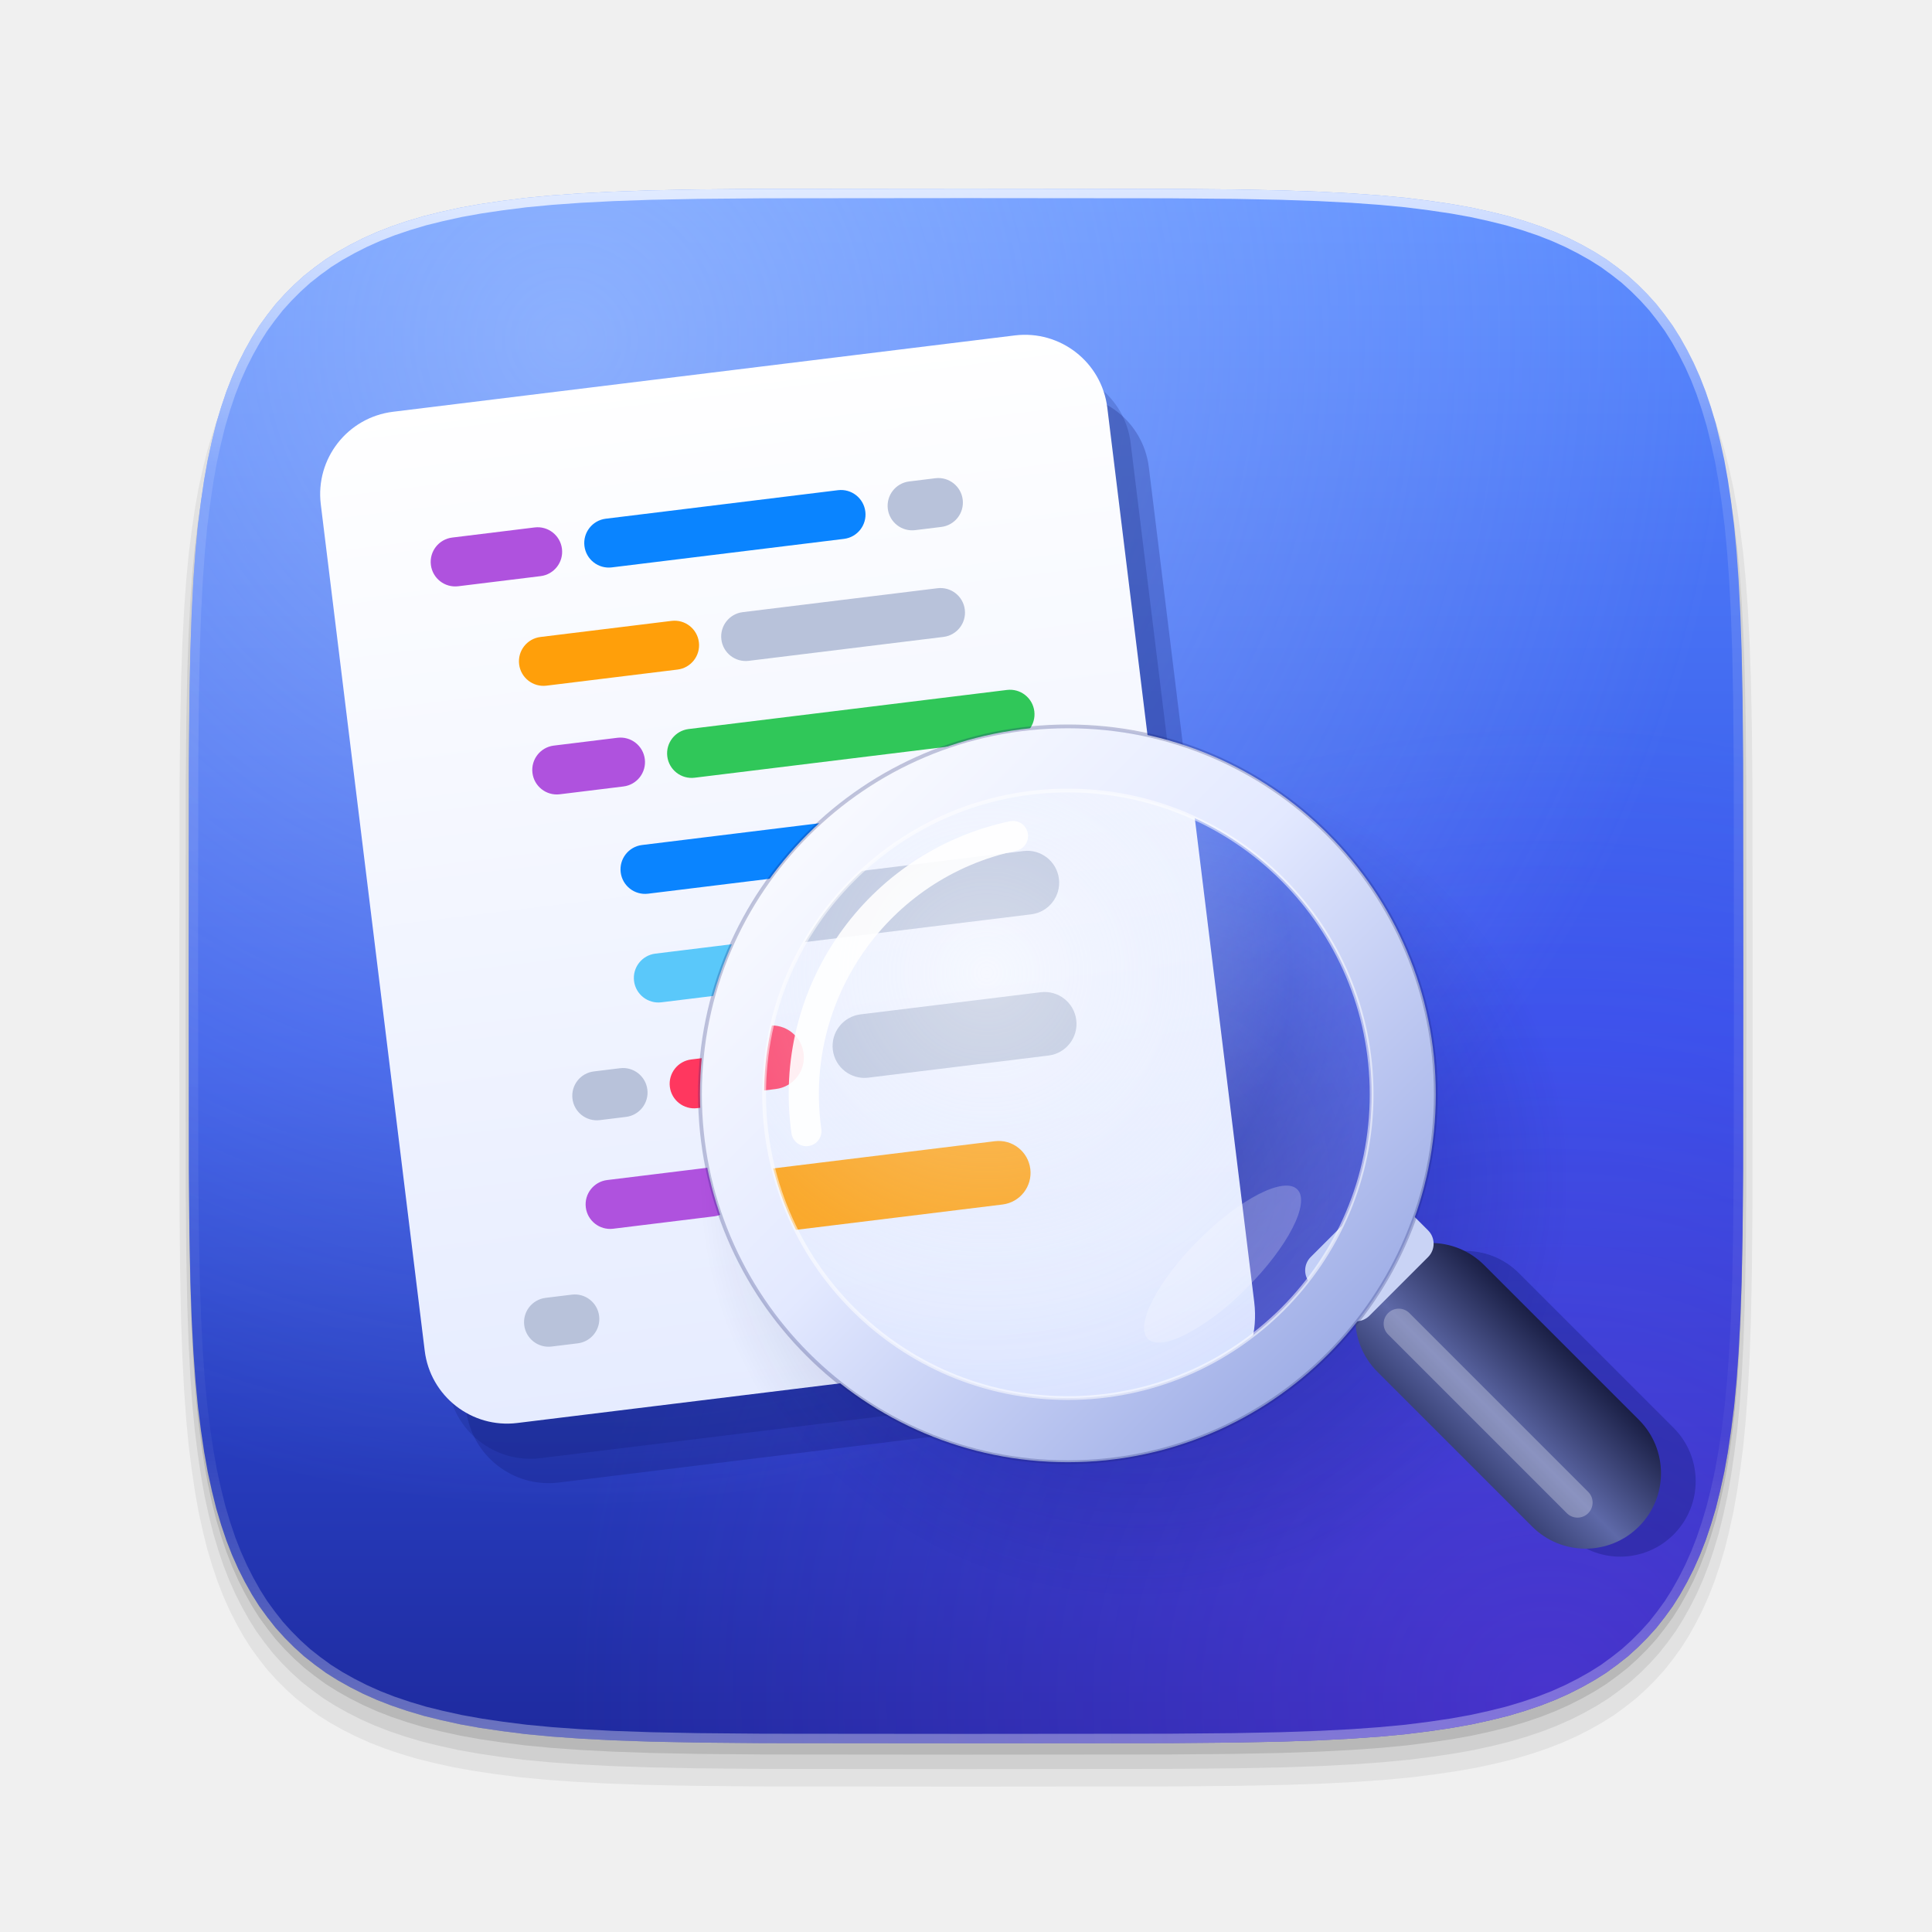
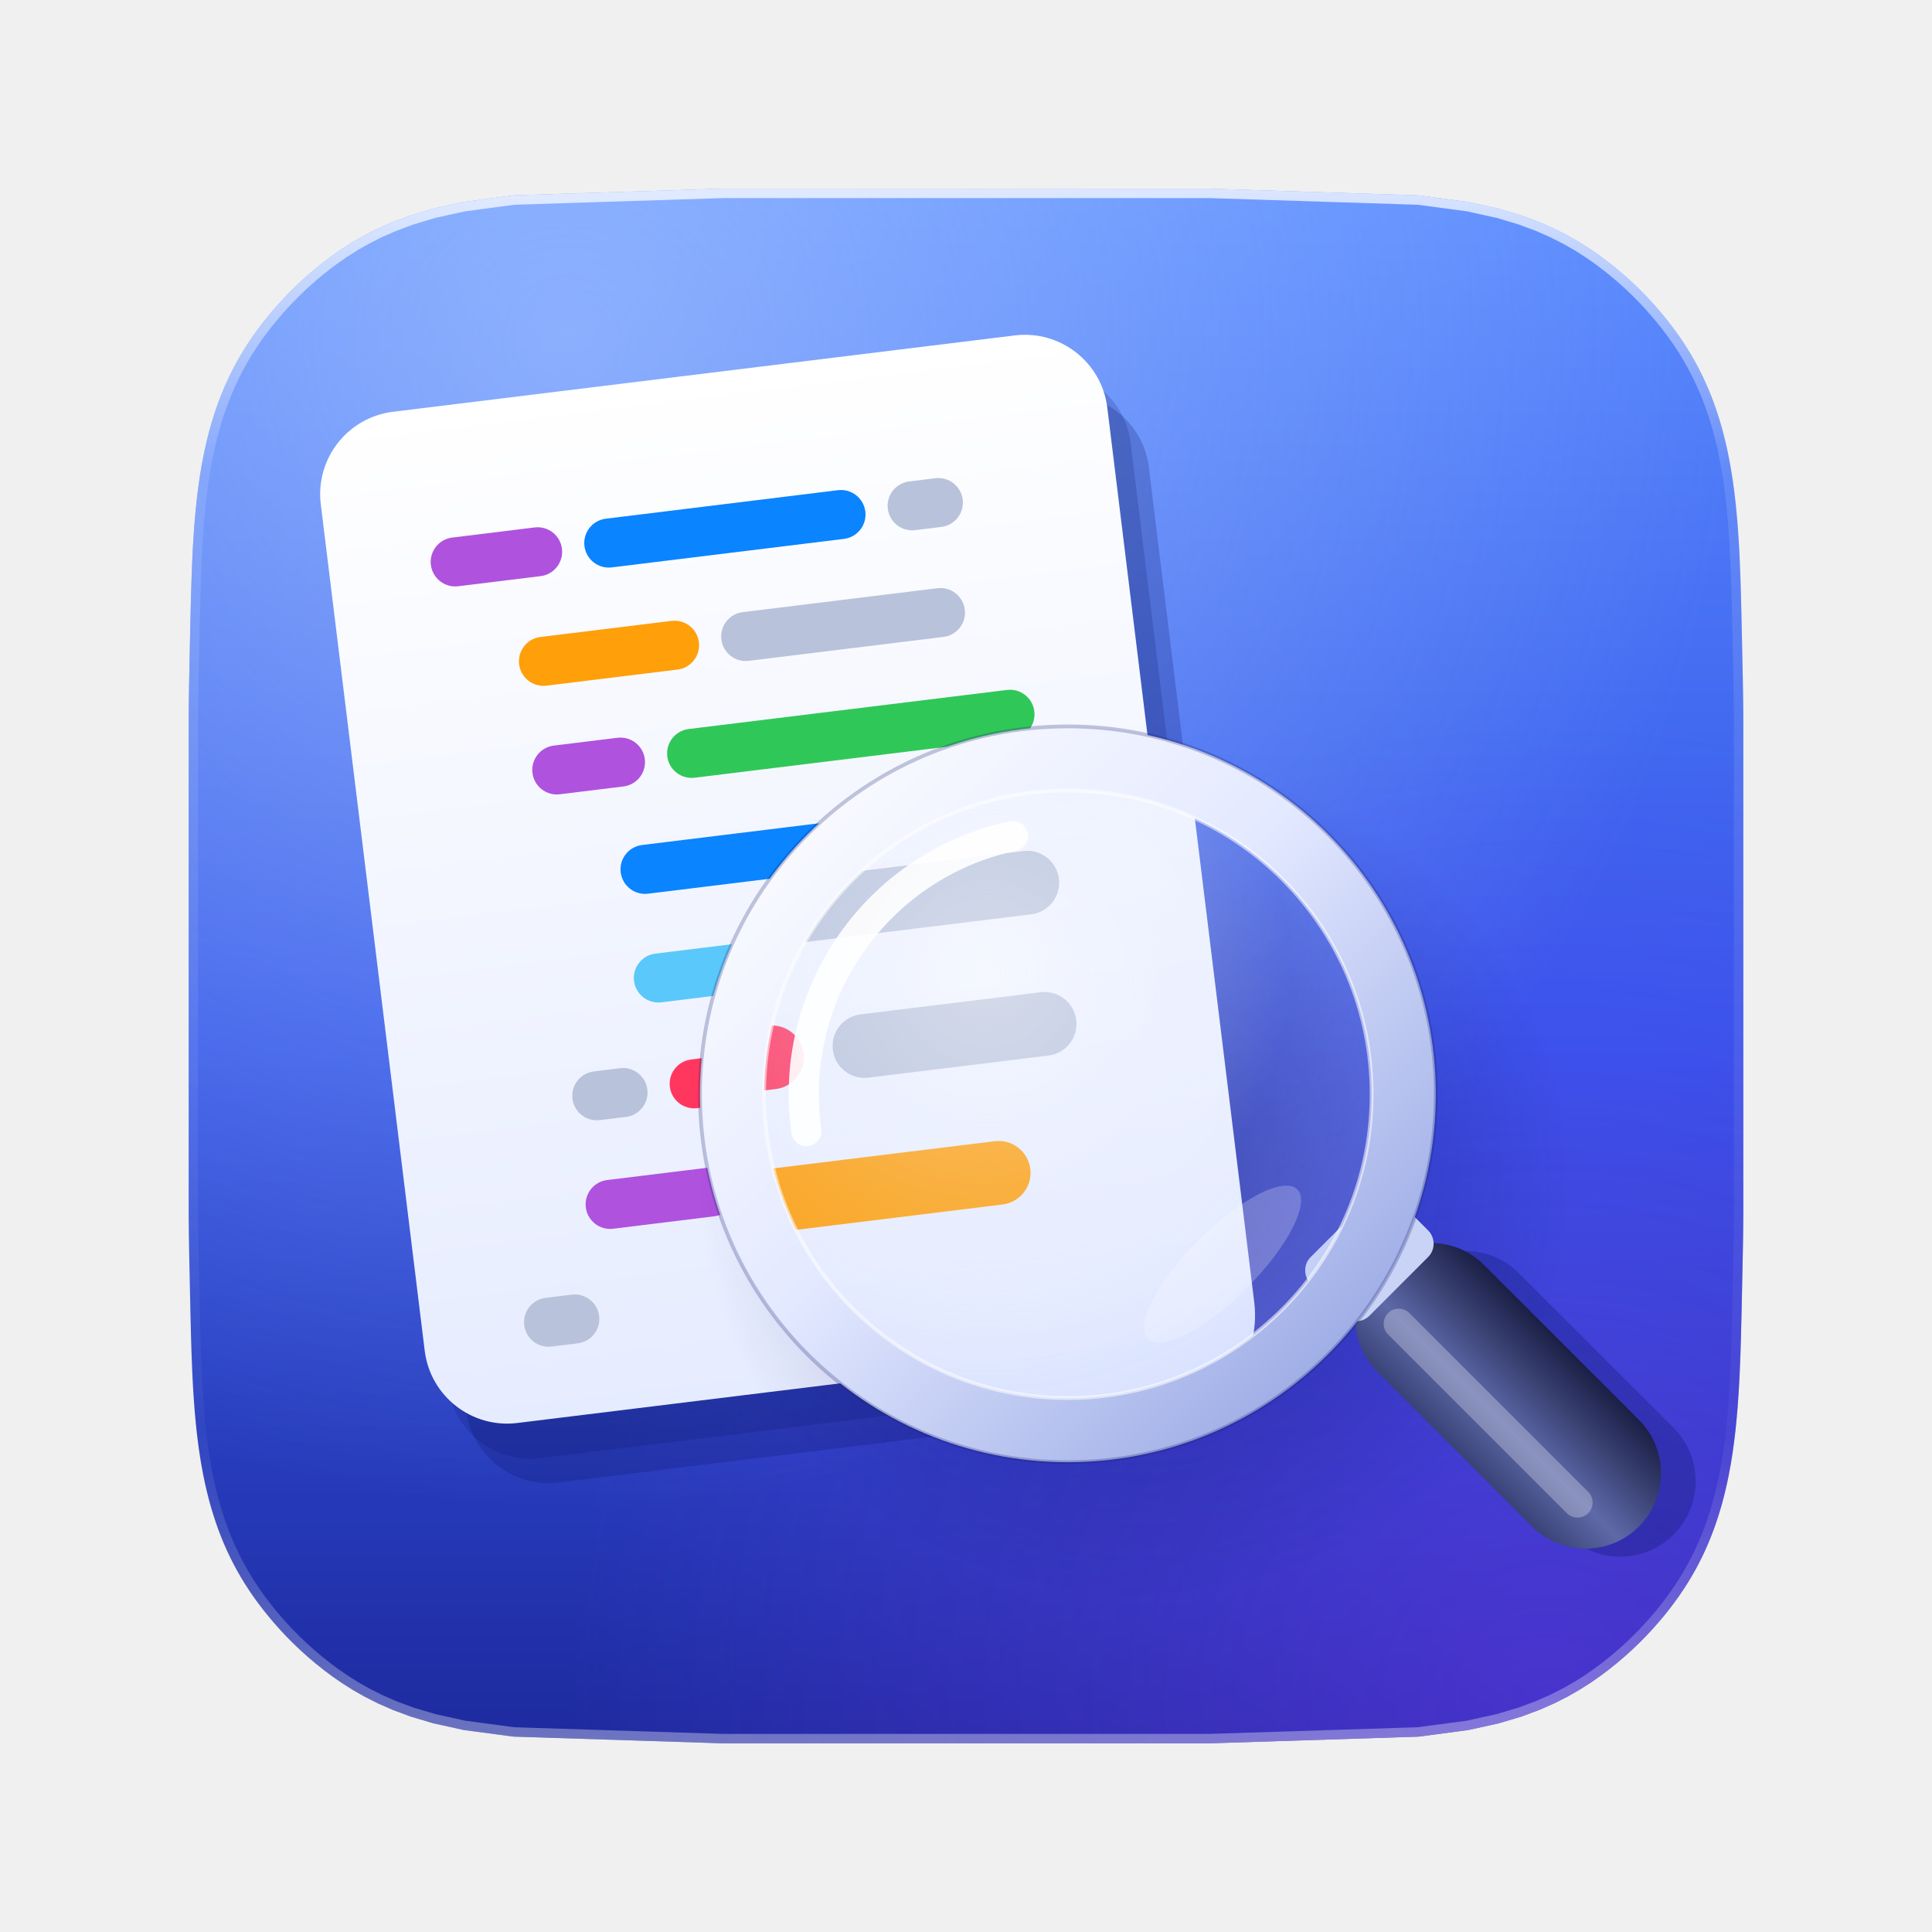
<svg xmlns="http://www.w3.org/2000/svg" xmlns:xlink="http://www.w3.org/1999/xlink" width="1024" height="1024" viewBox="0 0 1024 1024">
  <defs>
-     <path id="sq" d="M924.0 512.0 L923.9 619.7 L923.6 654.0 L923.1 679.0 L922.4 699.2 L921.5 716.5 L920.4 731.8 L919.1 745.5 L917.5 758.1 L915.8 769.6 L913.9 780.2 L911.7 790.2 L909.4 799.5 L906.8 808.2 L904.0 816.5 L901.0 824.2 L897.7 831.6 L894.2 838.5 L890.5 845.1 L886.6 851.3 L882.3 857.2 L877.9 862.8 L873.1 868.1 L868.1 873.1 L862.8 877.9 L857.2 882.3 L851.3 886.6 L845.1 890.5 L838.5 894.2 L831.6 897.7 L824.2 901.0 L816.5 904.0 L808.2 906.8 L799.5 909.4 L790.2 911.7 L780.2 913.9 L769.6 915.8 L758.1 917.5 L745.5 919.1 L731.8 920.4 L716.5 921.5 L699.2 922.4 L679.0 923.1 L654.0 923.6 L619.7 923.9 L512.0 924.0 L404.3 923.9 L370.0 923.6 L345.0 923.1 L324.8 922.4 L307.5 921.5 L292.2 920.4 L278.5 919.1 L265.9 917.5 L254.4 915.8 L243.8 913.9 L233.8 911.7 L224.5 909.4 L215.8 906.8 L207.5 904.0 L199.8 901.0 L192.4 897.7 L185.5 894.2 L178.9 890.5 L172.7 886.6 L166.8 882.3 L161.2 877.9 L155.9 873.1 L150.9 868.1 L146.1 862.8 L141.7 857.2 L137.4 851.3 L133.5 845.1 L129.8 838.5 L126.3 831.6 L123.0 824.2 L120.0 816.5 L117.2 808.2 L114.6 799.5 L112.3 790.2 L110.1 780.2 L108.2 769.6 L106.5 758.1 L104.9 745.5 L103.6 731.8 L102.5 716.5 L101.6 699.2 L100.9 679.0 L100.4 654.0 L100.1 619.7 L100.0 512.0 L100.1 404.3 L100.4 370.0 L100.9 345.0 L101.6 324.8 L102.5 307.5 L103.6 292.2 L104.9 278.5 L106.5 265.9 L108.2 254.4 L110.1 243.8 L112.3 233.8 L114.6 224.5 L117.2 215.8 L120.0 207.5 L123.0 199.8 L126.3 192.4 L129.8 185.5 L133.5 178.9 L137.4 172.7 L141.7 166.8 L146.1 161.2 L150.9 155.9 L155.9 150.9 L161.2 146.1 L166.8 141.7 L172.7 137.4 L178.9 133.5 L185.5 129.8 L192.4 126.3 L199.8 123.0 L207.5 120.0 L215.8 117.2 L224.5 114.6 L233.8 112.3 L243.8 110.1 L254.4 108.2 L265.9 106.5 L278.5 104.9 L292.2 103.6 L307.5 102.5 L324.8 101.6 L345.0 100.9 L370.0 100.4 L404.3 100.1 L512.0 100.0 L619.7 100.1 L654.0 100.4 L679.0 100.9 L699.2 101.6 L716.5 102.5 L731.8 103.6 L745.5 104.9 L758.1 106.5 L769.6 108.2 L780.2 110.1 L790.2 112.3 L799.5 114.6 L808.2 117.2 L816.5 120.0 L824.2 123.0 L831.6 126.3 L838.5 129.8 L845.1 133.5 L851.3 137.4 L857.2 141.7 L862.8 146.1 L868.1 150.9 L873.1 155.9 L877.9 161.2 L882.3 166.8 L886.6 172.7 L890.5 178.9 L894.2 185.5 L897.7 192.4 L901.0 199.8 L904.0 207.5 L906.8 215.8 L909.4 224.5 L911.7 233.8 L913.9 243.8 L915.8 254.4 L917.5 265.9 L919.1 278.5 L920.4 292.2 L921.5 307.5 L922.4 324.8 L923.1 345.0 L923.6 370.0 L923.9 404.3 Z" />
+     <path id="sq" d="M512.00 100.00 L382.80 100.00 L272.22 103.54 L245.69 107.07 L229.64 110.61 L217.77 114.14 L208.23 117.68 L200.19 121.21 L193.21 124.75 L187.01 128.28 L181.42 131.82 L176.30 135.35 L171.57 138.89 L167.15 142.42 L162.99 145.96 L159.07 149.49 L155.36 153.03 L151.86 156.56 L148.55 160.10 L145.40 163.63 L142.40 167.17 L139.56 170.70 L136.86 174.24 L134.30 177.77 L131.89 181.31 L129.61 184.84 L127.47 188.38 L125.45 191.91 L123.56 195.45 L121.79 198.98 L120.13 202.52 L118.58 206.05 L117.13 209.59 L115.78 213.12 L114.52 216.66 L113.35 220.19 L112.26 223.73 L111.24 227.26 L110.31 230.80 L109.44 234.33 L108.63 237.87 L107.89 241.40 L107.21 244.94 L106.58 248.47 L106.00 252.01 L105.47 255.54 L104.99 259.08 L104.55 262.61 L104.14 266.15 L103.78 269.68 L103.45 273.22 L103.14 276.75 L102.87 280.29 L102.63 283.82 L102.40 287.36 L102.20 290.89 L102.02 294.43 L101.86 297.96 L101.72 301.50 L101.58 305.03 L101.46 308.57 L101.35 312.10 L101.25 315.64 L101.16 319.17 L101.07 322.71 L100.98 326.24 L100.90 329.78 L100.83 333.31 L100.75 336.85 L100.67 340.38 L100.60 343.92 L100.53 347.45 L100.45 350.99 L100.38 354.52 L100.31 358.06 L100.24 361.59 L100.18 365.13 L100.12 368.66 L100.07 372.20 L100.04 375.73 L100.01 379.27 L100.00 382.80 L100.00 641.20 L100.01 644.73 L100.04 648.27 L100.07 651.80 L100.12 655.34 L100.18 658.87 L100.24 662.41 L100.31 665.94 L100.38 669.48 L100.45 673.01 L100.53 676.55 L100.60 680.08 L100.67 683.62 L100.75 687.15 L100.83 690.69 L100.90 694.22 L100.98 697.76 L101.07 701.29 L101.16 704.83 L101.25 708.36 L101.35 711.90 L101.46 715.43 L101.58 718.97 L101.72 722.50 L101.86 726.04 L102.02 729.57 L102.20 733.11 L102.40 736.64 L102.63 740.18 L102.87 743.71 L103.14 747.25 L103.45 750.78 L103.78 754.32 L104.14 757.85 L104.55 761.39 L104.99 764.92 L105.47 768.46 L106.00 771.99 L106.58 775.53 L107.21 779.06 L107.89 782.60 L108.63 786.13 L109.44 789.67 L110.31 793.20 L111.24 796.74 L112.26 800.27 L113.35 803.81 L114.52 807.34 L115.78 810.88 L117.13 814.41 L118.58 817.95 L120.13 821.48 L121.79 825.02 L123.56 828.55 L125.45 832.09 L127.47 835.62 L129.61 839.16 L131.89 842.69 L134.30 846.23 L136.86 849.76 L139.56 853.30 L142.40 856.83 L145.40 860.37 L148.55 863.90 L151.86 867.44 L155.36 870.97 L159.07 874.51 L162.99 878.04 L167.15 881.58 L171.57 885.11 L176.30 888.65 L181.42 892.18 L187.01 895.72 L193.21 899.25 L200.19 902.79 L208.23 906.32 L217.77 909.86 L229.64 913.39 L245.69 916.93 L272.22 920.46 L382.80 924.00 L641.20 924.00 L751.78 920.46 L778.31 916.93 L794.36 913.39 L806.23 909.86 L815.77 906.32 L823.81 902.79 L830.79 899.25 L836.99 895.72 L842.58 892.18 L847.70 888.65 L852.43 885.11 L856.85 881.58 L861.01 878.04 L864.93 874.51 L868.64 870.97 L872.14 867.44 L875.45 863.90 L878.60 860.37 L881.60 856.83 L884.44 853.30 L887.14 849.76 L889.70 846.23 L892.11 842.69 L894.39 839.16 L896.53 835.62 L898.55 832.09 L900.44 828.55 L902.21 825.02 L903.87 821.48 L905.42 817.95 L906.87 814.41 L908.22 810.88 L909.48 807.34 L910.65 803.81 L911.74 800.27 L912.76 796.74 L913.69 793.20 L914.56 789.67 L915.37 786.13 L916.11 782.60 L916.79 779.06 L917.42 775.53 L918.00 771.99 L918.53 768.46 L919.01 764.92 L919.45 761.39 L919.86 757.85 L920.22 754.32 L920.55 750.78 L920.86 747.25 L921.13 743.71 L921.37 740.18 L921.60 736.64 L921.80 733.11 L921.98 729.57 L922.14 726.04 L922.28 722.50 L922.42 718.97 L922.54 715.43 L922.65 711.90 L922.75 708.36 L922.84 704.83 L922.93 701.29 L923.02 697.76 L923.10 694.22 L923.17 690.69 L923.25 687.15 L923.33 683.62 L923.40 680.08 L923.47 676.55 L923.55 673.01 L923.62 669.48 L923.69 665.94 L923.76 662.41 L923.82 658.87 L923.88 655.34 L923.93 651.80 L923.96 648.27 L923.99 644.73 L924.00 641.20 L924.00 382.80 L923.99 379.27 L923.96 375.73 L923.93 372.20 L923.88 368.66 L923.82 365.13 L923.76 361.59 L923.69 358.06 L923.62 354.52 L923.55 350.99 L923.47 347.45 L923.40 343.92 L923.33 340.38 L923.25 336.85 L923.17 333.31 L923.10 329.78 L923.02 326.24 L922.93 322.71 L922.84 319.17 L922.75 315.64 L922.65 312.10 L922.54 308.57 L922.42 305.03 L922.28 301.50 L922.14 297.96 L921.98 294.43 L921.80 290.89 L921.60 287.36 L921.37 283.82 L921.13 280.29 L920.86 276.75 L920.55 273.22 L920.22 269.68 L919.86 266.15 L919.45 262.61 L919.01 259.08 L918.53 255.54 L918.00 252.01 L917.42 248.47 L916.79 244.94 L916.11 241.40 L915.37 237.87 L914.56 234.33 L913.69 230.80 L912.76 227.26 L911.74 223.73 L910.65 220.19 L909.48 216.66 L908.22 213.12 L906.87 209.59 L905.42 206.05 L903.87 202.52 L902.21 198.98 L900.44 195.45 L898.55 191.91 L896.53 188.38 L894.39 184.84 L892.11 181.31 L889.70 177.77 L887.14 174.24 L884.44 170.70 L881.60 167.17 L878.60 163.63 L875.45 160.10 L872.14 156.56 L868.64 153.03 L864.93 149.49 L861.01 145.96 L856.85 142.42 L852.43 138.89 L847.70 135.35 L842.58 131.82 L836.99 128.28 L830.79 124.75 L823.81 121.21 L815.77 117.68 L806.23 114.14 L794.36 110.61 L778.31 107.07 L751.78 103.54 L641.20 100.00 L512.00 100.00 Z" />
    <clipPath id="clipSq">
      <use xlink:href="#sq" />
    </clipPath>
    <linearGradient id="bg" x1="0" y1="100" x2="0" y2="924" gradientUnits="userSpaceOnUse">
      <stop offset="0" stop-color="#5B8CFF" />
      <stop offset="0.55" stop-color="#3355E8" />
      <stop offset="1" stop-color="#1E2A9E" />
    </linearGradient>
    <radialGradient id="bgGlow" cx="300" cy="180" r="620" gradientUnits="userSpaceOnUse">
      <stop offset="0" stop-color="#B9D4FF" stop-opacity="0.55" />
      <stop offset="1" stop-color="#B9D4FF" stop-opacity="0" />
    </radialGradient>
    <radialGradient id="bgDeep" cx="820" cy="900" r="520" gradientUnits="userSpaceOnUse">
      <stop offset="0" stop-color="#7A3CFF" stop-opacity="0.45" />
      <stop offset="1" stop-color="#7A3CFF" stop-opacity="0" />
    </radialGradient>
    <linearGradient id="rim" x1="0" y1="100" x2="0" y2="924" gradientUnits="userSpaceOnUse">
      <stop offset="0" stop-color="#FFFFFF" stop-opacity="0.75" />
      <stop offset="0.18" stop-color="#FFFFFF" stop-opacity="0.12" />
      <stop offset="0.8" stop-color="#FFFFFF" stop-opacity="0.04" />
      <stop offset="1" stop-color="#FFFFFF" stop-opacity="0.35" />
    </linearGradient>
    <linearGradient id="page" x1="0" y1="0" x2="0" y2="1">
      <stop offset="0" stop-color="#FFFFFF" />
      <stop offset="1" stop-color="#E6ECFF" />
    </linearGradient>
    <radialGradient id="lens" cx="0.38" cy="0.32" r="0.75">
      <stop offset="0" stop-color="#FFFFFF" stop-opacity="0.42" />
      <stop offset="0.6" stop-color="#DCE6FF" stop-opacity="0.14" />
      <stop offset="1" stop-color="#9DB4FF" stop-opacity="0.30" />
    </radialGradient>
    <linearGradient id="ring" x1="0" y1="0" x2="1" y2="1">
      <stop offset="0" stop-color="#FFFFFF" />
      <stop offset="0.45" stop-color="#E3E9FF" />
      <stop offset="1" stop-color="#8E9FE0" />
    </linearGradient>
    <linearGradient id="handle" x1="0" y1="0" x2="1" y2="0">
      <stop offset="0" stop-color="#3A4377" />
      <stop offset="0.35" stop-color="#5E69A8" />
      <stop offset="1" stop-color="#1A1F45" />
    </linearGradient>
    <radialGradient id="soft" cx="0.5" cy="0.5" r="0.5">
      <stop offset="0" stop-color="#0A1260" stop-opacity="0.45" />
      <stop offset="1" stop-color="#0A1260" stop-opacity="0" />
    </radialGradient>
    <circle id="lensShape" cx="566" cy="580" r="178" />
    <clipPath id="clipLens">
      <use xlink:href="#lensShape" />
    </clipPath>
    <g id="code">
      <rect x="0" y="0" width="420" height="540" rx="44" fill="url(#page)" />
      <rect x="54" y="70" width="70" height="26" rx="13" fill="#AF52DE" />
      <rect x="136" y="70" width="150" height="26" rx="13" fill="#0A84FF" />
      <rect x="298" y="70" width="40" height="26" rx="13" fill="#B8C2DA" />
      <rect x="94" y="128" width="96" height="26" rx="13" fill="#FF9F0A" />
      <rect x="202" y="128" width="130" height="26" rx="13" fill="#B8C2DA" />
      <rect x="94" y="186" width="60" height="26" rx="13" fill="#AF52DE" />
      <rect x="166" y="186" width="196" height="26" rx="13" fill="#30C759" />
      <rect x="134" y="244" width="120" height="26" rx="13" fill="#0A84FF" />
      <rect x="266" y="244" width="96" height="26" rx="13" fill="#FF375F" />
      <rect x="134" y="302" width="86" height="26" rx="13" fill="#5AC8FA" />
      <rect x="232" y="302" width="130" height="26" rx="13" fill="#B8C2DA" />
      <rect x="94" y="360" width="40" height="26" rx="13" fill="#B8C2DA" />
      <rect x="146" y="360" width="104" height="26" rx="13" fill="#FF375F" />
      <rect x="262" y="360" width="100" height="26" rx="13" fill="#B8C2DA" />
      <rect x="94" y="418" width="80" height="26" rx="13" fill="#AF52DE" />
      <rect x="186" y="418" width="150" height="26" rx="13" fill="#FF9F0A" />
      <rect x="54" y="476" width="40" height="26" rx="13" fill="#B8C2DA" />
    </g>
  </defs>
-   <g fill="#000000">
-     <use xlink:href="#sq" transform="translate(512 530) scale(1.012) translate(-512 -512)" fill-opacity="0.06" />
-     <use xlink:href="#sq" transform="translate(512 524) scale(1.004) translate(-512 -512)" fill-opacity="0.08" />
-     <use xlink:href="#sq" transform="translate(0 6)" fill-opacity="0.12" />
-   </g>
  <g clip-path="url(#clipSq)">
    <rect x="0" y="0" width="1024" height="1024" fill="url(#bg)" />
    <rect x="0" y="0" width="1024" height="1024" fill="url(#bgDeep)" />
    <rect x="0" y="0" width="1024" height="1024" fill="url(#bgGlow)" />
    <g transform="translate(196 196) rotate(-7 210 270)">
      <rect x="18" y="34" width="420" height="540" rx="44" fill="#0A1260" fill-opacity="0.22" />
      <rect x="10" y="20" width="420" height="540" rx="44" fill="#0A1260" fill-opacity="0.18" />
      <use xlink:href="#code" />
    </g>
    <ellipse cx="602" cy="626" rx="232" ry="222" fill="url(#soft)" />
    <g transform="rotate(-45 566 580)">
      <rect x="578" y="770" width="80" height="196" rx="40" fill="#0A1260" fill-opacity="0.28" transform="translate(10 6)" />
      <rect x="578" y="760" width="80" height="196" rx="40" fill="url(#handle)" />
      <rect x="596" y="782" width="16" height="150" rx="8" fill="#FFFFFF" fill-opacity="0.28" />
      <rect x="586" y="732" width="64" height="44" rx="10" fill="#C9D3F5" />
    </g>
    <g clip-path="url(#clipLens)">
      <g transform="translate(566 580) scale(1.3) translate(-566 -580)">
        <g transform="translate(196 196) rotate(-7 210 270)">
          <use xlink:href="#code" />
        </g>
      </g>
      <use xlink:href="#lensShape" fill="url(#lens)" />
      <path d="M427.4 599.5 A140 140 0 0 1 536.9 443.1" fill="none" stroke="#FFFFFF" stroke-opacity="0.9" stroke-width="16" stroke-linecap="round" />
      <ellipse cx="648" cy="670" rx="56" ry="18" transform="rotate(-45 648 670)" fill="#FFFFFF" fill-opacity="0.22" />
    </g>
    <use xlink:href="#lensShape" fill="none" stroke="url(#ring)" stroke-width="34" />
    <circle cx="566" cy="580" r="195" fill="none" stroke="#1A2370" stroke-opacity="0.25" stroke-width="2" />
    <circle cx="566" cy="580" r="161" fill="none" stroke="#FFFFFF" stroke-opacity="0.55" stroke-width="2" />
    <use xlink:href="#sq" fill="none" stroke="url(#rim)" stroke-width="10" />
  </g>
</svg>
